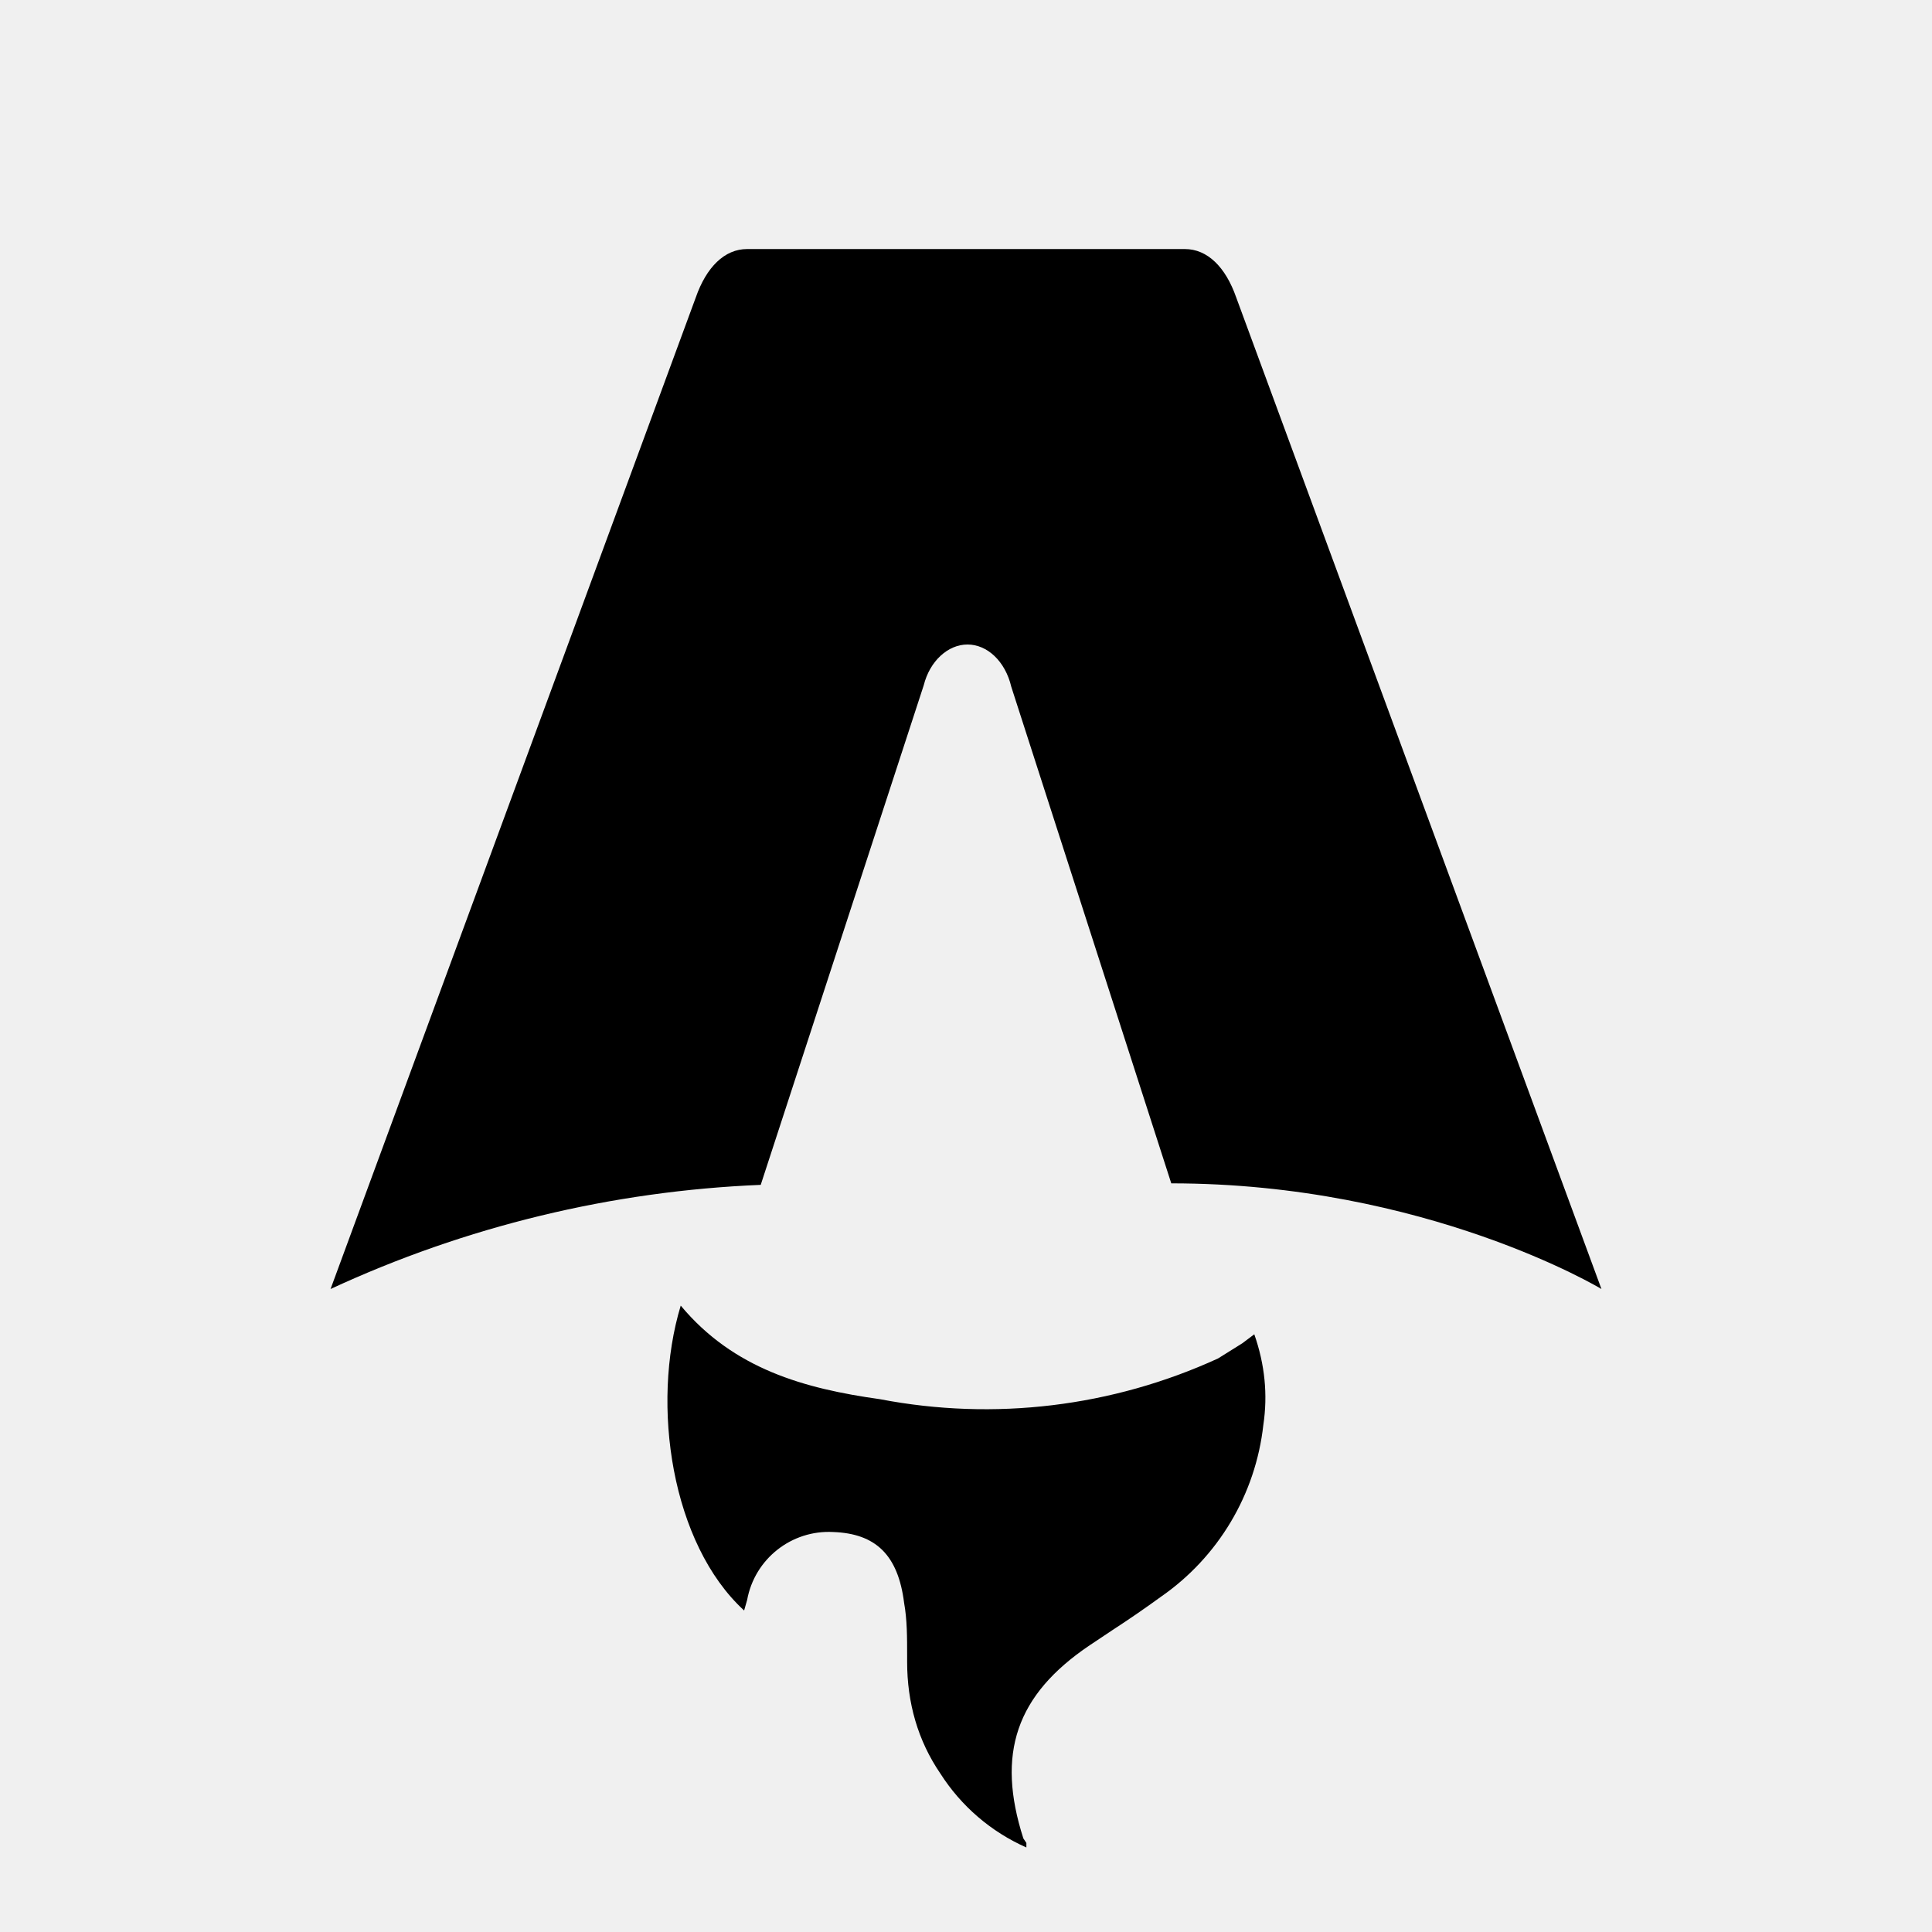
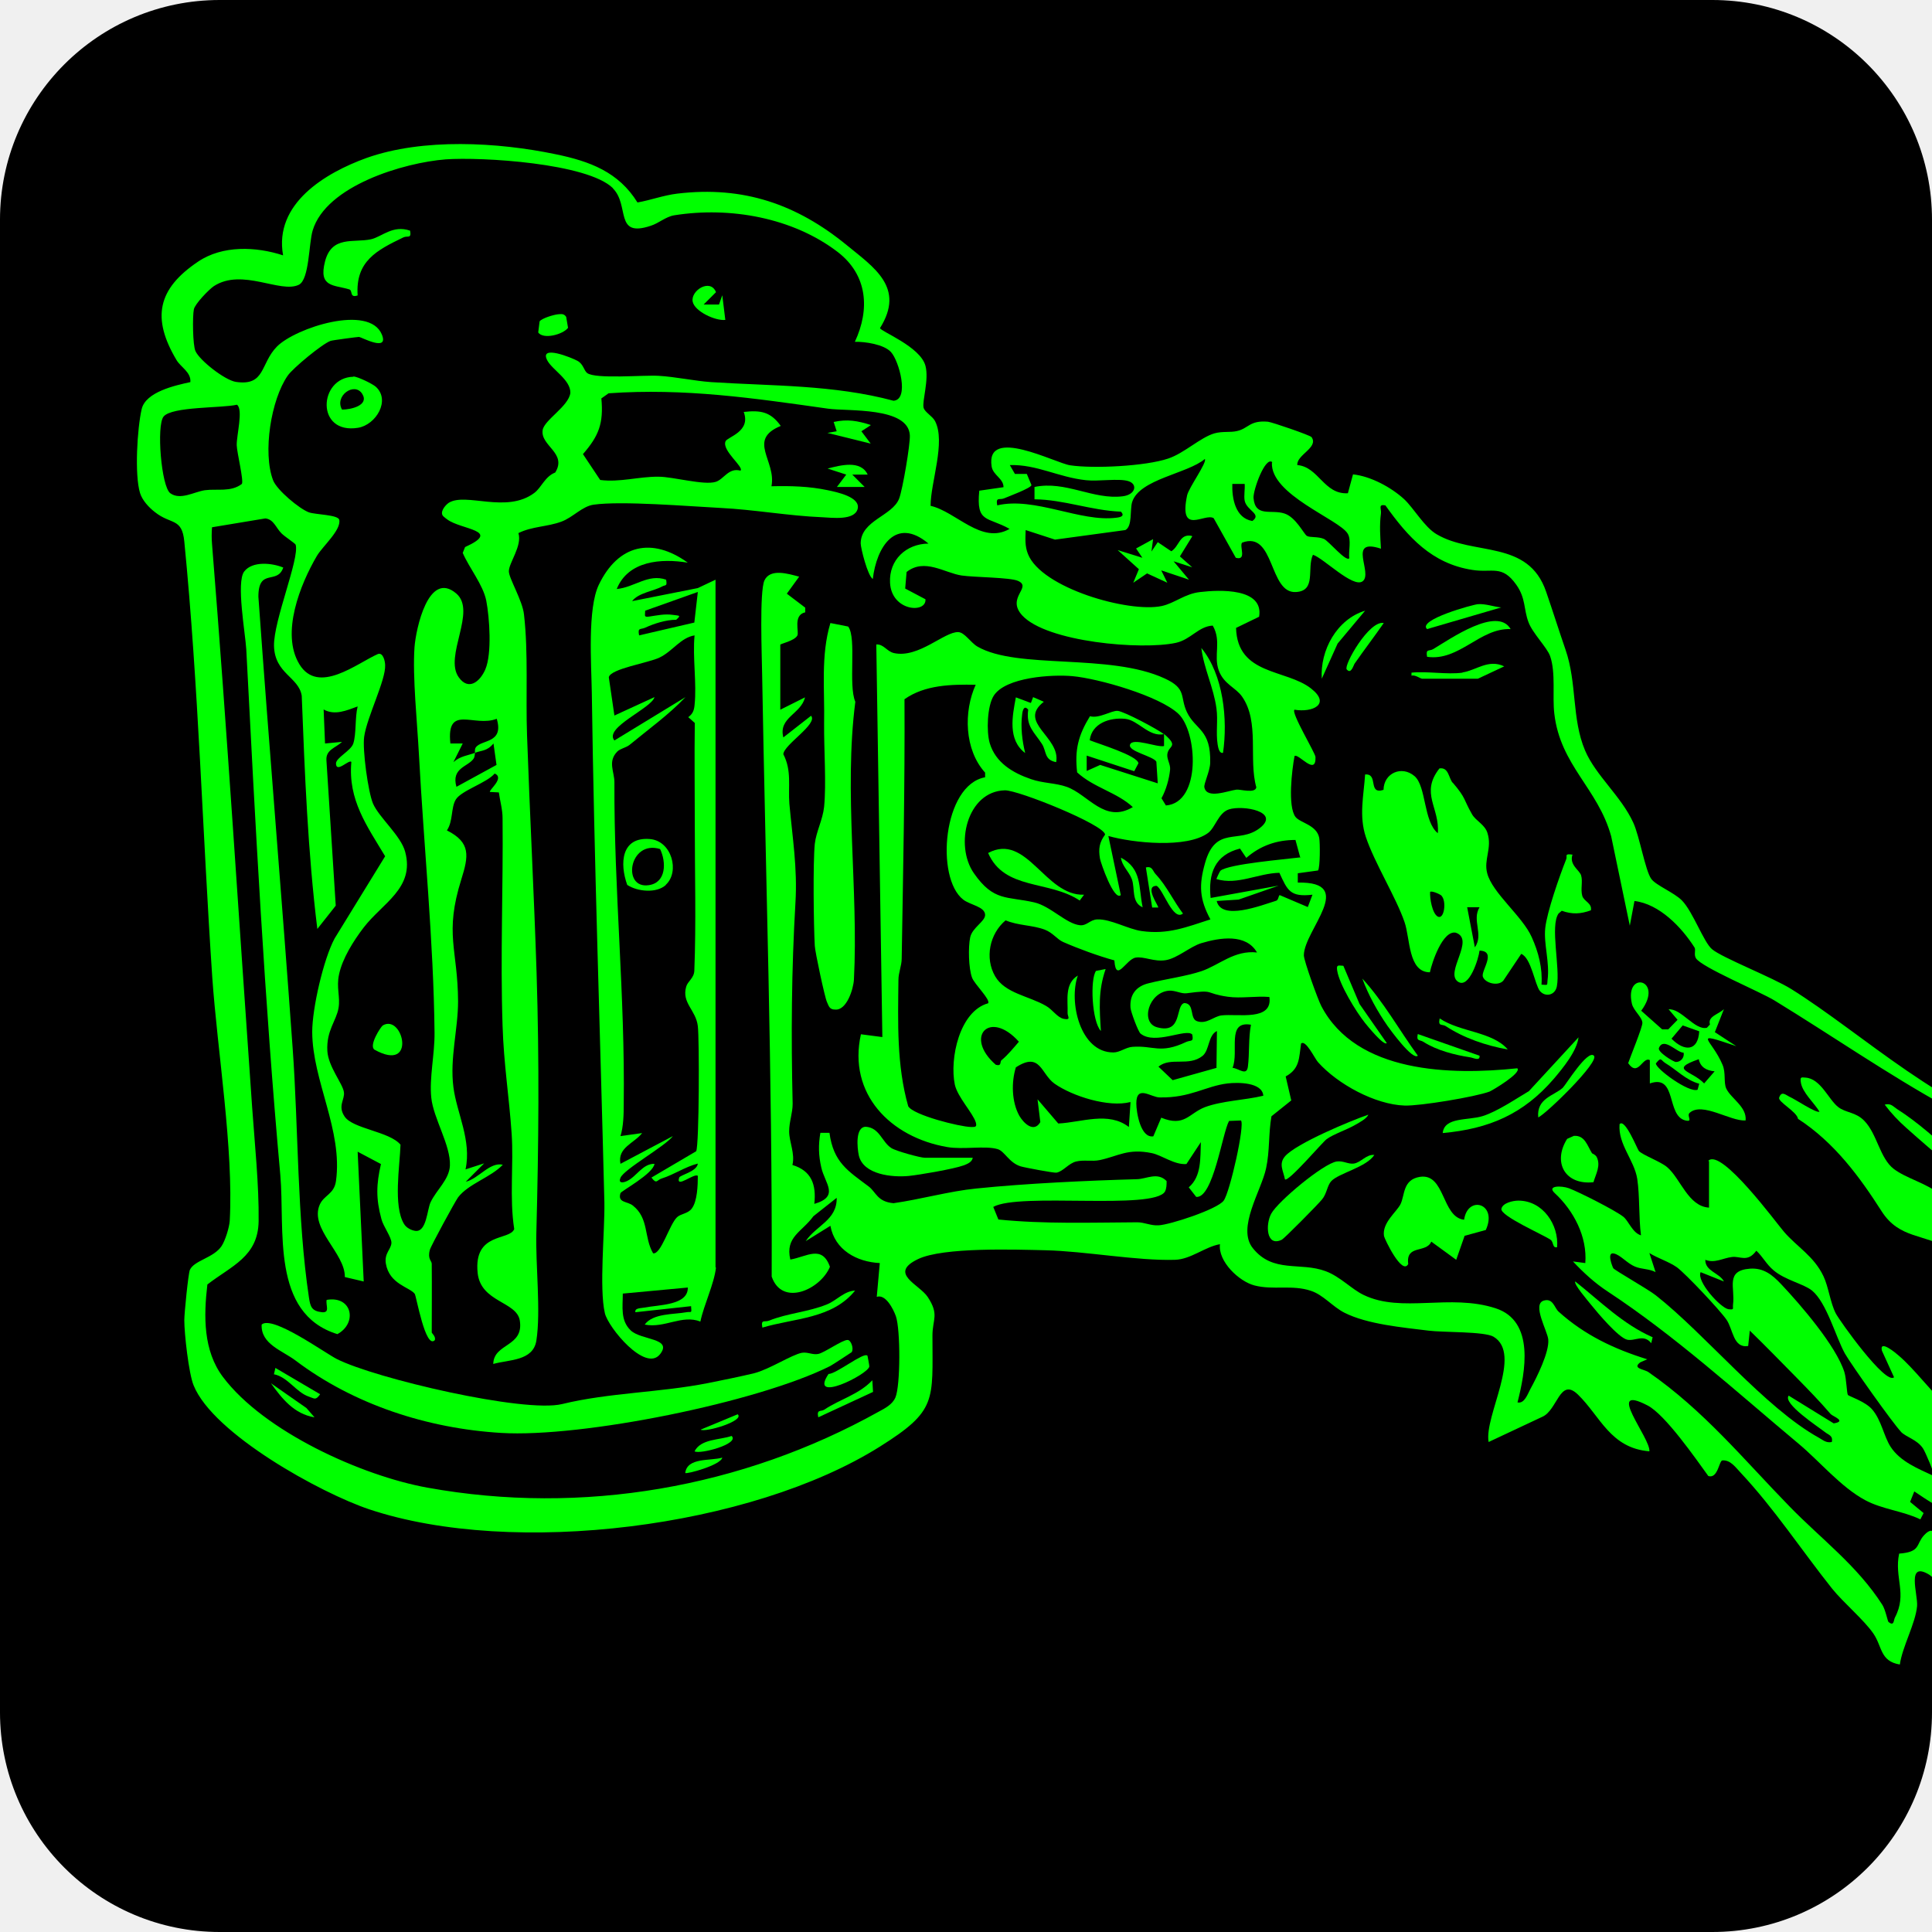
- <svg xmlns="http://www.w3.org/2000/svg" fill="none" viewBox="0 0 128 128">
-   <path d="M50.4 78.5a75.1 75.1 0 0 0-28.5 6.9l24.2-65.7c.7-2 1.9-3.2 3.4-3.2h29c1.5 0 2.7 1.2 3.4 3.2l24.2 65.7s-11.6-7-28.5-7L67 45.5c-.4-1.7-1.6-2.8-2.9-2.8-1.3 0-2.5 1.1-2.9 2.7L50.4 78.5Zm-1.1 28.2Zm-4.2-20.2c-2 6.6-.6 15.8 4.2 20.2a17.5 17.5 0 0 1 .2-.7 5.5 5.5 0 0 1 5.7-4.5c2.8.1 4.3 1.5 4.7 4.7.2 1.1.2 2.3.2 3.5v.4c0 2.7.7 5.2 2.2 7.4a13 13 0 0 0 5.7 4.9v-.3l-.2-.3c-1.8-5.6-.5-9.5 4.4-12.8l1.5-1a73 73 0 0 0 3.2-2.2 16 16 0 0 0 6.8-11.4c.3-2 .1-4-.6-6l-.8.6-1.6 1a37 37 0 0 1-22.4 2.7c-5-.7-9.7-2-13.2-6.2Z" />
-   <style>
-         path { fill: #000; }
-         @media (prefers-color-scheme: dark) {
-             path { fill: #FFF; }
-         }
+ <svg xmlns="http://www.w3.org/2000/svg" id="Layer_1" version="1.1" viewBox="0 0 82.92 82.92">
+   <defs>
+     <style>
+       .st0 {
+         fill: lime;
+       }
    </style>
+   </defs>
+   <rect width="82.92" height="82.92" rx="9.43" ry="9.43" />
+   <g>
+     <path class="st0" d="M92.03,71.31l.07.8c-.62-.5-1.36-1.05-2.19-1.06-.11.11.09,1.47.08,1.77,0,.14-.02.73-.28.62-.42-.35-.77-.87-1.22-1.17-.63-.43-1.71-.62-2.24-1.08s-1.13-1.41-1.72-2c-.26-.26-1.52-1.47-1.72-1.6-1.01-.62-.49.83-.53,1.34-.07.76-.63,1.73-.74,2.51-.85-.14-.75-.76-1.13-1.32-.41-.6-1.29-1.33-1.78-1.94-1.32-1.66-2.47-3.42-3.92-4.97-.22-.23-.44-.56-.79-.53-.14.02-.19.8-.6.67-.53-.73-1.85-2.64-2.61-3.03-1.87-.97.15,1.42.08,1.97-1.68-.14-2.1-1.5-3.07-2.44-.78-.75-.87.68-1.53.96l-2.3,1.08c-.2-1.12,1.47-3.77.21-4.52-.39-.23-2.18-.18-2.79-.26-1.12-.14-2.62-.27-3.61-.77-.51-.26-.91-.77-1.44-.94-.8-.27-1.62-.02-2.42-.23-.66-.17-1.57-1.03-1.48-1.77-.64.11-1.25.65-1.93.67-1.63.05-3.84-.37-5.56-.41-1.29-.03-4.39-.14-5.47.38-1.29.62.06,1.08.42,1.63.5.76.2.95.2,1.65,0,2.81.21,3.22-2.26,4.77-5.54,3.48-15.73,4.75-21.91,2.69-2.09-.7-6.7-3.24-7.54-5.32-.21-.51-.4-2.22-.4-2.8,0-.29.17-2,.24-2.16.19-.41,1.02-.51,1.36-1.02.16-.24.33-.8.35-1.08.17-3.08-.53-7.29-.75-10.46-.42-6.21-.59-12.52-1.2-18.7-.1-1.03-.57-.71-1.26-1.26-.26-.2-.54-.5-.64-.82-.24-.79-.12-2.77.07-3.6.17-.74,1.44-1.02,2.09-1.16.04-.42-.41-.64-.59-.94-1.08-1.81-.82-3.06.92-4.23,1.05-.71,2.49-.65,3.65-.27-.4-2.22,1.81-3.54,3.58-4.18,2.42-.86,5.63-.68,8.12-.16,1.46.3,2.7.76,3.51,2.07.57-.1,1.12-.31,1.71-.38,2.84-.34,5.13.46,7.27,2.21,1.17.96,2.52,1.82,1.43,3.56.01.14,1.73.79,1.95,1.62.16.61-.15,1.51-.08,1.8.05.19.38.36.49.57.47.9-.19,2.63-.19,3.64,1.1.25,2.19,1.68,3.39.99-.95-.54-1.44-.23-1.3-1.64l1.04-.15c0-.38-.45-.51-.51-.89-.27-1.75,2.74-.14,3.37-.05,1,.15,3.24.04,4.21-.29.69-.23,1.37-.9,1.98-1.08.36-.1.68-.03.97-.1.5-.11.54-.47,1.33-.4.18.02,1.81.58,1.87.66.32.45-.65.76-.61,1.2.92.08,1.14,1.27,2.17,1.21l.22-.81c.76.08,1.63.55,2.19,1.06.42.39.87,1.2,1.4,1.51,1.59.94,3.93.21,4.7,2.47.29.84.54,1.64.83,2.48.5,1.44.26,2.96.84,4.33.46,1.08,1.55,1.96,2.07,3.1.27.59.51,2.04.77,2.41.2.28.99.59,1.32.93.47.48.93,1.79,1.29,2.09.44.37,2.6,1.21,3.4,1.71,3.02,1.88,6.8,5.46,10.35,6.1.67.12,2.18-.16,2.37.69.24,1.07-1.03,1.04-1.17,2.08,1.05.95,2.18.62,3.39.74.97.1,1.95.3,2.92.4,1.07.1,2.19-.1,3.24.28.13.47-.22.7-.52.98l1.04.8c-.19.19-.31.51-.51.68-.27.23-.63.07-.54.45.27.09.54.22.79.34.1.05.38.02.27.25-.17.36-1.39.42-1.79.4-.11,0-1.35-.45-1.13,0,.29.19.77.54,1.07.66.83.33,1.95.84,2.74,1.11.57.2,2.06.26,2.3.65.61,1.01-.99,1.1-1.07,1.44l.53.72-1.72,1c.41.91,2.82,1.16,3.12,1.65.46.77-2.05.75-1.23,1.7.18.21,2.67.85,3.09.84,1.1-.05,1.51-.82,2.44-1.01.82-.17,1.57-.09,2.25.41.43.31,1.23,1.27,1.18,1.82s-1.19,2.47-1.61,2.84c-.44.39-1.61.5-1.75.71-.03.04-.32.93-.32.99,0,.27.25.65.26,1.06.02.66-.26,1.86-.68,2.39-1.14,1.44-2.62,1.33-4.16.58-2.2-1.07-1.71-2.85-1.96-4.94-.05-.15-1.39-1.05-1.57-1.09-.15-.04-.78,0-.67.27l1.19,1.86c-1.29,1.41-2.4.13-3.67-.45-.24-.11-1.28-.55-1.44-.55h-1.92ZM26.31,8.08c-1.09-1.08-5.65-1.35-7.18-1.24-1.8.14-5.13,1.13-5.71,3.05-.17.56-.14,2.1-.59,2.33-.79.39-2.43-.73-3.65.06-.21.14-.82.77-.86,1-.06.29-.05,1.54.07,1.79.18.4,1.25,1.24,1.73,1.32,1.28.19,1.04-.78,1.77-1.52.8-.8,3.96-1.83,4.5-.51.31.76-.88.11-.98.1-.07,0-1.13.14-1.22.17-.35.12-1.62,1.17-1.84,1.49-.72,1.03-1.08,3.31-.63,4.49.16.42,1.13,1.23,1.54,1.38.29.1,1.25.1,1.3.32.09.44-.71,1.13-.96,1.55-.71,1.21-1.56,3.32-.75,4.65s2.48-.05,3.37-.44c.23-.08.31.33.31.48.03.64-.78,2.22-.9,3.07-.08.55.17,2.38.38,2.87.26.6,1.2,1.38,1.38,2.07.42,1.56-.98,2.2-1.79,3.26-.42.55-.91,1.32-1.05,2.01-.12.55.06.96-.02,1.43-.09.55-.53.97-.48,1.85.04.67.66,1.4.71,1.76.05.32-.28.59.03,1.05.35.53,1.93.64,2.4,1.21-.03.91-.32,2.62.15,3.4.1.17.32.28.5.3.47.04.49-.91.64-1.23.25-.53.8-.97.83-1.57.04-.87-.71-2.03-.8-2.92-.09-.84.15-1.87.14-2.79-.04-3.92-.46-8.01-.67-11.94-.07-1.34-.28-3.34-.19-4.6.06-.79.6-3.32,1.79-2.31.9.76-.54,2.7.11,3.6.42.59.91.19,1.14-.34.29-.68.18-2.22.04-2.95-.14-.69-.73-1.4-1.01-2.05l.1-.25c1.61-.73-.18-.74-.77-1.19-.05-.04-.11-.08-.15-.12-.2-.17.07-.49.22-.59.74-.46,2.48.48,3.68-.43.3-.23.45-.7.89-.87.52-.84-.64-1.14-.54-1.82.07-.44,1.12-1.02,1.19-1.6.01-.56-.78-.99-.99-1.39-.37-.7,1.07-.11,1.3.02.25.14.27.41.41.52.36.27,2.43.08,3.07.12.71.04,1.54.22,2.25.27,2.63.17,5.26.11,7.83.8.69-.05.24-1.71-.11-2.09-.3-.33-1.11-.45-1.55-.44.65-1.39.55-2.86-.73-3.85-1.93-1.48-4.63-1.96-7.02-1.58-.37.06-.66.34-1.01.45-1.58.53-.89-.88-1.63-1.61ZM18.53,54.27c.01.97,0,1.95,0,2.92,0,.03.19.18.13.33-.4.4-.79-1.89-.86-1.99-.22-.29-1.09-.41-1.24-1.3-.07-.45.23-.61.24-.89,0-.25-.35-.7-.43-1.02-.24-.88-.22-1.49-.02-2.36l-1-.53.26,5.57-.81-.19c.02-1.02-1.52-2.07-1.08-3.1.18-.42.62-.45.7-1.02.3-2.18-1.01-4.29-1.02-6.4,0-1.01.48-3.11.96-4.01l2.17-3.53c-.78-1.3-1.6-2.42-1.45-4.05-.1-.12-.65.5-.66.07,0-.25.63-.54.74-.85.14-.42.07-1.13.19-1.6-.47.17-.98.4-1.46.13l.06,1.46.73-.07c-.27.26-.7.33-.67.79l.4,6.24-.79,1c-.41-3.31-.54-6.67-.67-10.01-.13-.81-1.16-.94-1.19-2.14-.02-1.09,1.1-3.74.93-4.34-.02-.06-.46-.34-.61-.49-.24-.24-.33-.6-.69-.64l-2.29.38c-.02.24-.02.48,0,.72.65,8.04,1.15,16.1,1.72,24.15.11,1.55.3,3.38.28,4.91s-1.17,1.92-2.2,2.72c-.16,1.36-.18,2.84.67,3.97,1.76,2.34,5.95,4.24,8.78,4.75,6.64,1.2,13.51,0,19.36-3.26.28-.15.59-.31.72-.61.22-.51.22-2.92.02-3.49-.11-.31-.44-.96-.82-.83l.13-1.45c-.99-.05-1.93-.56-2.12-1.6l-1.06.66c.44-.67,1.35-.9,1.33-1.86l-1,.79c-.49.68-1.22.88-.99,1.86.7-.12,1.36-.65,1.7.31-.4.97-2.05,1.73-2.5.42.03-8.63-.26-17.25-.41-25.86-.01-.75-.12-3.55.1-4.02.25-.53,1.03-.28,1.49-.16l-.53.73.79.6v.2c-.54.12-.25.85-.34,1-.13.23-.73.35-.73.39v2.79l1.06-.53c-.17.72-1.15.86-.93,1.72l1.19-.93c.31.35-1.17,1.24-1.19,1.65.37.71.2,1.39.26,2.13.13,1.45.35,2.75.26,4.24-.17,2.88-.19,5.72-.12,8.63,0,.41-.15.77-.15,1.19,0,.45.26.95.14,1.44.82.25,1.03.84.94,1.67,1.1-.32.45-.88.3-1.56-.12-.52-.13-.97-.04-1.49h.39c.17,1.27.79,1.63,1.68,2.3.32.24.37.66,1.07.72,1.14-.16,2.42-.52,3.55-.63,2.14-.22,4.78-.34,6.9-.4.41-.01.88-.32,1.27.08,0,.16,0,.31-.07.45-.48.81-6.26.03-7.37.66l.22.54c1.97.2,3.97.13,5.96.12.31,0,.58.15.91.13.49-.02,2.53-.69,2.8-1.06s.92-3.27.74-3.44l-.51.02c-.29.52-.68,3.33-1.41,3.26l-.32-.41c.56-.48.49-1.27.52-1.94l-.62.94c-.52.04-1.05-.38-1.49-.47-1.03-.21-1.43.13-2.23.3-.33.07-.68-.02-1.01.06s-.56.43-.85.48c-.09.02-1.37-.22-1.53-.27-.5-.15-.69-.65-.99-.74-.53-.16-1.49.03-2.17-.09-2.43-.42-4.27-2.28-3.7-4.84l.92.12-.26-16.85c.32-.02.45.3.76.37,1.06.23,2.17-.93,2.76-.9.27.01.53.45.82.62,1.73,1,5.66.27,8.04,1.37.96.44.64.78.95,1.44.37.78,1.04.73,1,2.19-.01.35-.28.89-.25,1.04.1.52,1,.15,1.38.1.15-.02.81.18.85-.1-.34-1.2.15-2.8-.61-3.89-.27-.39-.78-.53-1-1.12-.24-.66.13-1.25-.26-1.93-.61.03-.94.6-1.58.74-1.47.32-5.55-.03-6.6-1.18-.7-.77.45-1.2-.18-1.48-.34-.15-1.87-.15-2.42-.23-.73-.11-1.59-.76-2.36-.15l-.06.71.87.46c.05.62-1.46.52-1.52-.71-.05-.98.69-1.67,1.65-1.68-1.41-1.18-2.23.15-2.39,1.52-.22-.13-.52-1.33-.52-1.53.01-.99,1.36-1.17,1.65-1.92.15-.39.48-2.33.46-2.72-.07-1.23-2.67-1.02-3.51-1.14-3.18-.45-6.16-.89-9.42-.66l-.31.22c.1,1.07-.11,1.61-.79,2.39l.74,1.11c.84.11,1.67-.15,2.5-.14.64,0,1.95.38,2.46.22.35-.11.55-.62,1.06-.48.17-.15-.81-.86-.64-1.26.08-.19,1.1-.41.78-1.26.73-.08,1.15-.01,1.59.6-1.46.6-.18,1.5-.4,2.59.81-.02,1.62,0,2.42.17.38.08,1.41.29,1.28.8s-1.1.38-1.52.36c-1.45-.06-2.93-.33-4.37-.4-1.36-.07-4.24-.31-5.44-.14-.5.07-.89.55-1.39.73-.59.22-1.26.2-1.84.49.17.55-.41,1.27-.41,1.64,0,.3.59,1.26.65,1.86.19,1.64.07,3.52.13,5.18.12,3.42.3,6.79.41,10.2.12,3.84.09,7.32-.01,11.14-.04,1.38.2,3.37,0,4.64-.14.88-1.18.81-1.85,1,.02-.9,1.32-.72,1.14-1.86-.13-.83-1.68-.78-1.81-2.05-.18-1.76,1.38-1.37,1.57-1.88-.21-1.34-.02-2.77-.11-4.09-.11-1.6-.34-3-.39-4.64-.1-2.97.03-5.95,0-8.9,0-.38-.11-.74-.16-1.11l-.38-.02c-.08-.06.65-.6.2-.79-.33.4-1.44.73-1.67,1.12-.21.35-.11.93-.38,1.32,1.04.52.93,1.11.62,2.1-.74,2.36-.15,2.99-.14,5.24,0,1.19-.36,2.44-.2,3.68.14,1.11.79,2.28.52,3.53l.8-.26-.79.79c.55-.13,1.03-.86,1.59-.73-.51.54-1.48.82-1.92,1.4-.13.18-1.17,2.09-1.21,2.25-.11.4.08.47.08.6ZM7.02,17.88c-.31.38-.1,3.01.29,3.29.43.31,1.02-.06,1.48-.13.53-.07,1.12.09,1.59-.27.09-.13-.21-1.34-.22-1.66-.01-.43.29-1.54.01-1.74-.62.15-2.8.07-3.15.51ZM90.7,68.33c.08-.64-.06-1.4,0-2.06l1.16.77c.34.1.67.26,1.03.3.2.02.39.08.33-.2-.85-.79-1.61-1.66-2.53-2.38-.34-.27-1.64-1.24-1.94-1.39-.27-.13-.39.03-.71-.2-.79-.57-.84-1.34-1.25-2.08-.51-.92-1.59-1.56-2.26-2.38.21-.67,1.43.01,1.78.34.44.42.55,1.12.88,1.5.19.22,3,1.47,3.51,1.66.7.27,1.63.35,2.25.67.67.34.82.85,1.86.6.39-.39-.96-2.36-1.03-2.88-.03-.26-.08-.39.17-.56.62.61,1.33,1.25,2.16,1.55.14.05.33-.07.52,0,1.58.61,2.91,2.56,4.5,2.68.24.02.43.02.58-.2-1.22-.4-2.48-1-3.49-1.81-.51-.41-.88-.93-1.42-1.36-.39-.31-.93-.34-1.18-.94l1.59.67c.68.1,2.1.61,2.26-.33l-1.06.13c.35-.6-.31-.44-.53-.79.98.04,1.77.07,2.65-.4-.31-.46-1.03-.2-1.6-.33-.38-.09-1.04-.8-1.63-1.02-.84-.32-1.59-.25-2.35-.83-.67-.51-1.16-1.19-.87-2.07l1-.13c-.34-.37-.7-.5-.8-1.06.73-.05,1.46-.26,2.18-.02l.48-.64c-.84-.38-1.79.04-2.58,0-.67-.03-1.57-.45-2.28-.49-1.13-.06-1.86.24-3.06-.28-.33-.14-2.37-1.4-2.59-1.62-.72-.72.5-.57.77-.6s.47-.29.85-.07l.27-.8c-1.89.26-3.25-.93-4.78-1.78-2.55-1.41-4.88-3.03-7.38-4.56-.62-.38-3.12-1.42-3.37-1.81-.1-.16,0-.35-.06-.46-.56-.88-1.51-1.87-2.58-2l-.2,1.06-.8-3.84c-.57-2.06-2.18-3.03-2.44-5.26-.09-.75.07-1.75-.18-2.47-.13-.37-.76-.99-.93-1.46-.21-.56-.11-1.02-.52-1.6-.62-.88-1.03-.5-1.89-.64-1.74-.27-2.76-1.41-3.73-2.77-.32-.06-.17.14-.19.34-.07.53-.03,1,0,1.52-1.48-.49-.32,1.06-.79,1.4-.41.3-1.68-1-2.13-1.14-.27.59.16,1.55-.73,1.6-1.17.07-.9-2.65-2.31-2.12-.13.15.22.78-.27.65l-.95-1.7c-.38-.24-1.51.78-1.14-.98.07-.33.87-1.42.76-1.56-.74.63-2.81.86-3.12,1.85-.1.32.02,1.04-.29,1.2l-3.02.41-1.26-.41c-.01.36-.04.68.1,1.03.58,1.46,4.32,2.53,5.74,2.23.56-.12.99-.53,1.65-.6.83-.1,2.74-.18,2.53,1.06l-.99.48c.06,2.04,2.15,1.76,3.22,2.6.87.68.05,1.04-.71.91-.17.11.89,1.85.9,2.03.03.85-.74-.18-.9-.04-.11.59-.3,2.15.04,2.61.2.26.91.34,1.02.9.04.22.04,1.26-.05,1.4l-.87.12v.4c2.56-.05.27,2.03.26,3.12,0,.23.61,1.92.75,2.18,1.51,2.89,5.58,2.97,8.41,2.67.21.19-1.05.94-1.19,1-.62.23-2.98.62-3.64.6-1.27-.04-2.88-.92-3.72-1.86-.14-.15-.53-.99-.73-.8-.09.62-.05,1.08-.66,1.41l.24,1.03-.85.68c-.13.73-.07,1.5-.23,2.23-.2.96-1.27,2.56-.57,3.43.87,1.09,2.04.58,3.13.99.62.23,1.12.78,1.63,1.02,1.64.79,3.69-.07,5.66.57,1.7.55,1.27,2.75.94,4.04.3.07.44-.37.55-.57.28-.51.82-1.59.77-2.13-.03-.36-.71-1.52-.19-1.67.4-.12.46.33.64.48,1.11,1,2.38,1.6,3.8,2.04l-.3.13c-.36.27.16.29.35.42,2.38,1.65,4.08,3.74,6.05,5.76,1.37,1.41,2.9,2.53,3.99,4.23.13.2.23.71.26.73.25.21.22-.08.28-.19.54-1.02-.04-1.71.18-2.74.94-.07.71-.4,1.07-.79.51-.55.51.25.61.44.58,1.02,2.21,2.08,3.11,3.01.27.28.62.93.98,1.27.46.44,1.13.8,1.6,1.25-.5-1.82-1.56-3.31-2.65-4.81-.09-.13-.66-.19.05-.48l1.35,1.02.67-.77c.09-.2-.62-.66-.67-.66-.18.01-.12.63-.4.26l.08-.58-.41-.48,1.72,1.06.13-.53c-.31.11-1.78-1.13-1.59-1.33l1.54,1.18.71-.52c-.03.47-.42.66,0,1.06l-.39.07-.12.37.45.36.46-.27-.21.53.87.79-.98-.52-.33.57,1.11,1.01c.22.09.45-.74.46-.86ZM54.61,19.84c-.3-.28-.83,1.19-.81,1.53.07.85.76.48,1.33.67.49.16.83.88.96.96s.48.02.73.13c.21.09.95,1,1.09.83-.04-.31.1-.79-.07-1.06-.37-.61-3.33-1.67-3.25-3.05ZM44.4,20.9c1.34-.28,2.51.56,3.79.4.55-.07.65-.52.24-.65s-1.29.02-1.82-.04c-1.2-.13-2.1-.68-3.27-.65l.22.38h.51s.2.48.2.48c-.02.13-.99.49-1.18.57s-.36-.08-.29.3c1.61-.38,3.57.73,5.11.53.18-.02.38-.07.2-.26-1.28-.05-2.46-.52-3.71-.53v-.53ZM53.42,20.77h-.53c-.02.62.13,1.47.86,1.59.42-.3-.24-.44-.33-.87-.04-.23.02-.49,0-.73ZM49.97,31.51c.65.56.17.47.13.87-.02.22.14.42.12.65-.04.4-.17.87-.37,1.23l.19.31c1.53-.12,1.35-3.16.54-3.93s-3.44-1.52-4.55-1.62c-.87-.08-2.87.04-3.38.84-.28.44-.32,1.54-.17,2.04.25.83.98,1.27,1.77,1.54.51.18,1.05.16,1.53.33.93.33,1.63,1.59,2.84.87-.69-.64-1.67-.83-2.39-1.49-.11-.98.05-1.59.55-2.41.4.11.92-.25,1.19-.23s1.74.8,1.98,1c-.65.13-1.1-.61-1.67-.66-.65-.06-1.42.19-1.51.92.36.15,2.06.66,2.09.99l-.18.34-2.04-.67v.66s.58-.26.58-.26l2.47.79-.06-.93c-.14-.24-1.23-.44-1.13-.73.11-.32,1.16.13,1.46.06v-.53ZM41.88,29.39c-1.05-.02-2.18,0-3.06.62.02,3.72-.06,7.41-.12,11.13,0,.31-.14.6-.14.92-.02,1.82-.08,3.66.42,5.42.22.38,2.2.88,2.7.89.17,0,.26.01.2-.2-.13-.41-.78-1.08-.9-1.62-.23-1.11.2-3.15,1.43-3.49.11-.16-.59-.82-.69-1.1-.15-.4-.17-1.31-.08-1.73s.64-.68.64-.96c0-.36-.65-.43-.94-.66-1.2-.93-.87-4.92.94-5.25v-.2c-.89-.98-.93-2.62-.4-3.78ZM20.39,32.31s-.03-.15.03-.23c.24-.35,1.22-.16.9-1.23-.97.38-2.17-.65-1.99,1.06h.53s-.4.8-.4.8c.29-.26.64-.29.93-.4-.02.04,0,.16-.07.26-.24.34-.96.39-.73,1.2l1.72-.94-.13-.92c-.28.34-.52.29-.79.4ZM48.11,38.41c-.29.3-.87-1.38-.9-1.56-.07-.42-.03-.69.22-1.03-.03-.42-3.72-1.91-4.3-1.9-1.63.04-2.17,2.36-1.33,3.56.85,1.22,1.41.98,2.59,1.25.7.16,1.37.92,1.96.98.3.03.43-.24.75-.25.57-.02,1.32.42,1.9.5,1.13.16,1.92-.17,2.95-.5-.47-.87-.5-1.47-.23-2.42.46-1.63,1.45-.8,2.35-1.5s-.72-1-1.33-.8c-.45.15-.58.78-.89,1.01-.91.67-3.22.43-4.28.13l.53,2.52ZM55.81,36.82l-.21-.77c-.8,0-1.5.24-2.11.77l-.27-.4c-1.08.27-1.37,1.07-1.26,2.12l2.92-.53-1.72.6-.94.06c.2.86,1.9.19,2.55-.01.11-.03.1-.25.16-.24l1.2.51.2-.53c-.96.11-1.07-.18-1.42-.94-.92.02-1.79.54-2.7.27-.01-.01.14-.33.17-.36.36-.29,2.79-.49,3.41-.57ZM47.83,41.22c-.69-.19-1.54-.5-2.2-.79-.27-.12-.43-.39-.79-.53-.53-.2-1.14-.17-1.68-.4-.69.58-.9,1.62-.45,2.4.43.74,1.44.84,2.18,1.27.29.16.48.5.77.56.33.06.15-.11.16-.26.02-.53-.14-1.25.44-1.6-.4,1.11.09,3.31,1.53,3.3.27,0,.53-.22.81-.24.91-.07,1.19.32,2.31-.21.2-.09.33.02.26-.32-.26-.28-1.6.47-2.22-.04-.1-.08-.42-.94-.43-1.11-.04-.56.24-.92.78-1.05.67-.17,1.62-.3,2.27-.52.76-.26,1.41-.91,2.38-.8-.47-.82-1.59-.64-2.39-.4-.47.14-1.03.65-1.53.73s-.93-.17-1.29-.11c-.41.07-.84,1.1-.91.14ZM54.48,42.79c-.57-.05-1.22.07-1.78-.01-1.05-.15-.51-.32-1.77-.15-.24.03-.48-.13-.76-.11-.87.07-1.24,1.37-.51,1.57,1.11.31.77-.94,1.17-1.04.46.02.21.67.55.78.41.14.71-.21,1.05-.25.7-.08,2.21.26,2.05-.8ZM42.99,45.5c.29-.25.49-.5.74-.79-1.25-1.4-2.37-.21-.99.99.27.07.16-.13.25-.21ZM53.69,43.98c-1.07-.18-.5,1.15-.79,1.85.28.03.61.37.66-.06.07-.55.02-1.22.13-1.79ZM52.21,45.82l.02-1.57c-.39.19-.31.82-.62,1.07-.59.47-1.37.03-1.89.46l.61.58,1.89-.53ZM48.51,47.3c-.93.24-2.48-.25-3.25-.79-.59-.42-.6-1.39-1.66-.7-.2.64-.18,1.49.15,2.08.18.31.62.75.9.27l-.12-.98.89,1.04c1.01-.05,2.15-.53,3.03.15l.07-1.06ZM54.22,47.03c-.04-.59-1.11-.58-1.53-.53-.94.11-1.61.63-2.92.6-.37,0-1-.56-1,.26,0,.37.18,1.5.73,1.41l.34-.8c1,.41,1.18-.18,1.87-.45.75-.28,1.72-.3,2.5-.49ZM106.98,66.62c-.97.58-2.82,1.12-3.94.91s-4.57-2.24-5.48-3.01c-.35-.3-.85-1.26-1.21-1.31-.31-.05-.42,1.04-.88,1.12l-1.05.21,6.77,4.98c-1.54.35-3.1-1.74-4.47-1.9-.2-.02-.35-.13-.3.17,1.08.96,3.43,1.97,4.32,2.98.56.64.53,2.17.85,3,.7,1.81,3.23,2.97,4.06.59.44-1.28-.48-2-.47-2.99,0-.73.84-1.45,1.47-1.72.46-.2.91-.2,1.37-.49.81-.5,1.38-1.18.98-2.13-.03-.08-.47-.85-.52-.88-.14-.09-.85-.03-1.05.04-.3.1-.33.37-.43.43ZM89.22,67.22l-.52-.23c-.7.24-.34.82.2,1l.32-.77ZM95.37,70.62c.07.12,1.97,1.54,2.16,1.63.15.08.29.17.33-.07.03-.18-2.07-1.94-2.32-2.05-.28-.12-.24.37-.17.5Z" />
+     <path class="st0" d="M30.73,54.4c-.08.71-.52,1.6-.67,2.32-.8-.31-1.53.3-2.39.13.36-.49,1.24-.43,1.79-.53.22-.04.23.08.2-.26l-2.39.26c-.04-.19.25-.17.39-.2.6-.12,1.88-.09,1.86-.86l-2.79.26c0,.57-.11,1.15.34,1.58s1.81.32,1.26,1.02c-.63.8-2.23-1.15-2.37-1.76-.25-1.08,0-3.49-.02-4.75-.18-7.28-.44-14.64-.54-21.88-.02-1.23-.19-3.61.3-4.63.83-1.73,2.28-2.06,3.82-.95-1.13-.19-2.56-.09-3.05,1.13.76-.07,1.35-.67,2.12-.4.05.3-.02.21-.17.29-.36.2-1.02.27-1.29.63l2.82-.56.76-.36v29.52ZM29.94,25.41l-2.25.8c0,.22-.07.29.19.25.34-.05.65-.12,1-.07.24.04.39,0,.14.21-.43,0-.94.16-1.33.34-.2.09-.33-.02-.26.33l2.37-.55.15-1.31ZM29.81,27.27c-.6.1-.94.68-1.5.95-.46.23-2.12.48-2.18.85l.24,1.64,1.72-.79c-.12.48-2.19,1.31-1.72,1.86l3.05-1.86c-.72.76-1.59,1.38-2.4,2.05-.15.12-.4.16-.52.28-.43.43-.13.87-.13,1.32-.02,4.65.46,9.14.4,13.81,0,.44-.01.97-.14,1.38l.93-.13c-.34.44-1.07.62-.93,1.32l2.25-1.19c-.33.44-2.1,1.42-2.25,1.79-.1.23.09.23.28.14.41-.19.67-.75,1.18-.74-.05.43-1.44,1.17-1.46,1.26-.13.42.29.34.53.53.7.55.47,1.36.87,2.05.34.07.7-1.24,1.03-1.55.16-.15.47-.15.63-.37.24-.31.26-1.01.26-1.4-.14-.15-.96.57-.8.07.04-.11.77-.26.8-.6-.55.14-1.01.47-1.55.64-.21.06-.21.27-.44-.04l1.92-1.13c.13-.29.14-4.8.07-5.37-.08-.69-.7-.99-.5-1.69.06-.23.34-.37.35-.69.08-2.03.02-4.19.02-6.24,0-1.46-.02-2.93,0-4.39l-.28-.25c.19-.14.25-.29.27-.52.1-.93-.09-2.04,0-2.99Z" />
+     <path class="st0" d="M12.16,24.35c-.25.77-1.07,0-1.07,1.26.46,6.46,1.01,12.92,1.47,19.37.25,3.45.19,7.32.7,10.71.06.4.12.58.56.63.36.03.15-.3.2-.53,1.1-.19,1.33,1,.46,1.47-2.87-.89-2.24-4.48-2.45-6.84-.68-7.51-1.07-15.01-1.46-22.55-.04-.69-.44-2.88-.09-3.34s1.2-.37,1.68-.17Z" />
+     <path class="st0" d="M36.56,58.03s-.83.55-.93.6c-3.11,1.56-10.66,3.08-14.12,2.87-3.17-.19-6.33-1.22-8.83-3.11-.57-.43-1.49-.7-1.45-1.54.45-.42,2.73,1.23,3.23,1.48,1.64.83,8.04,2.33,9.67,1.93,2.01-.49,4.19-.49,6.26-.9.56-.11,1.43-.29,1.97-.42.67-.17,1.62-.8,2.06-.88.25-.04.46.1.7.05.26-.05,1.04-.61,1.26-.6.14,0,.27.36.18.51Z" />
+     <path class="st0" d="M36.41,26.9c.36.5-.01,2.51.3,3.22-.5,3.87.14,8.07-.06,11.92-.02.4-.31,1.34-.81,1.29-.24,0-.27-.15-.35-.33-.09-.19-.51-2.15-.52-2.41-.05-.87-.08-3.58,0-4.37.06-.53.34-1.03.4-1.59.1-1.02-.01-2.46,0-3.58.03-1.44-.15-2.91.27-4.31l.76.15Z" />
+     <path class="st0" d="M41.75,49.69c-.03.19-.24.27-.4.33-.41.15-1.86.4-2.34.45-.71.07-1.96-.05-2.15-.88-.07-.32-.16-1.23.3-1.23.59.04.69.65,1.09.91.19.13,1.25.42,1.44.42h2.06Z" />
+     <path class="st0" d="M52.49,32.31c-.17.04-.21-.25-.23-.36-.08-.52.02-1.03-.05-1.54-.12-.9-.54-1.71-.65-2.6.95,1.15,1.14,3.07.93,4.51Z" />
+     <path class="st0" d="M37.23,58.18s.09.45.08.47c-.05.34-2.62,1.62-1.75.32.33,0,1.5-.94,1.66-.79Z" />
+     <path class="st0" d="M37.37,18.25l-.4.26.4.53-1.86-.46.4-.07-.13-.4c.59-.13,1.03-.05,1.59.13Z" />
+     <path class="st0" d="M36.7,55.39c-.98,1.22-2.61,1.18-3.98,1.59-.07-.38.09-.22.29-.3.79-.32,1.69-.37,2.49-.7.4-.16.73-.57,1.2-.59Z" />
+     <path class="st0" d="M37.24,20.37h-.66s.53.53.53.53h-1.19s.4-.53.4-.53l-.8-.26c.55-.14,1.42-.38,1.72.26Z" />
+     <path class="st0" d="M37.47,59.74l-2.35,1.09c-.08-.36.11-.23.26-.33.69-.46,1.47-.64,2.06-1.26l.03.5Z" />
+     <path class="st0" d="M11.76,58.97l.06-.26,1.92,1.13c-.2.28-.24.18-.49.1-.55-.19-.89-.84-1.5-.96Z" />
+     <path class="st0" d="M13.49,60.83c-.87-.15-1.38-.79-1.86-1.46l1.52,1.06.34.39Z" />
+     <path class="st0" d="M31.4,61.63c.36.34-1.36.8-1.59.66.27-.54,1.07-.48,1.59-.66Z" />
+     <path class="st0" d="M31,62.56c-.06.32-1.53.72-1.59.66.08-.68,1.09-.51,1.59-.66Z" />
+     <path class="st0" d="M31.66,60.7c.32.28-1.39.79-1.59.66l1.59-.66Z" />
+     <path class="st0" d="M73.32,49.82c.55-.57,2.95,2.71,3.25,3.05.56.65,1.28,1.04,1.69,1.9.22.46.29,1.13.53,1.6.16.31,2.14,3.09,2.5,2.74l-.52-1.14c-.12-.5.61.11.72.21.66.56,1.39,1.54,2.07,2.18.18.17.78.49.85.61.18.32.01.98.08,1.38.05.31.27.64.36.97.05.19-.09.42-.03.57.09.25.98.96.99,1.25-1.42.34-2.56-.39-3.65-1.13l-.18.45.58.48-.14.27c-.75-.36-1.63-.43-2.36-.82-1.05-.56-1.97-1.68-2.87-2.43-2.69-2.25-5.29-4.62-8.19-6.53-.55-.36-1.04-.81-1.49-1.29l.53.07c.09-1.13-.5-2.25-1.31-3-.36-.33.28-.33.61-.21.45.17,1.97.94,2.33,1.22.23.18.39.69.76.8-.1-.76-.05-1.69-.16-2.42-.13-.82-.83-1.48-.76-2.35.23-.28.77,1.09.83,1.15.17.18.95.46,1.22.7.57.49.9,1.68,1.79,1.73v-1.99ZM81.59,61.45c-.32-.32-2.15-2.9-2.41-3.36-.4-.73-.78-2.18-1.41-2.7-.36-.29-1.16-.45-1.65-.87-.32-.27-.45-.57-.74-.84-.38.52-.69.22-1.05.27-.4.05-.73.28-1.14.12-.01.49.61.56.8.93l-1-.4c-.19.39.85,1.53,1.19,1.59.27.03.18-.01.2-.2.1-.72-.35-1.46.73-1.54.58-.04.95.26,1.33.66.84.89,2.36,2.65,2.72,3.78.09.3.1.9.15.98.03.05.75.28,1.04.62.4.46.5,1.15.79,1.6.42.65,1.2.95,1.86,1.26.05-.06-.37-1.05-.47-1.19-.26-.38-.69-.46-.95-.71ZM71.06,54.6c-.28-.15-.61-.12-.89-.24-.34-.14-.62-.5-.9-.56-.33-.08-.06.58-.03.63.06.09,1.49.9,1.82,1.16,2.14,1.68,4.68,4.83,7.01,6.12.18.1.31.23.55.18.06-.28-.14-.3-.3-.43-.25-.2-1.83-1.23-1.55-1.56l1.93,1.19c.58-.09-.04-.3-.13-.4-.47-.55-1-1.09-1.48-1.58-.67-.68-1.32-1.35-1.99-2l-.07.66c-.65.1-.64-.71-.93-1.13s-1.74-1.96-2.13-2.25c-.36-.25-.81-.38-1.18-.61l.26.8Z" />
+     <path class="st0" d="M62.35,33.59c.59.69.45.7.83,1.36.16.28.55.44.66.8.21.66-.17,1.14-.01,1.73.22.85,1.51,1.84,1.91,2.74.29.64.47,1.34.42,2.04.31.02.23.04.26-.2.1-.76-.17-1.53-.1-2.22s.62-2.26.9-2.96c.06-.15-.1-.25.27-.2-.15.44.3.66.37.89.08.27-.03.6.05.88.07.24.43.31.37.62-.44.16-.8.18-1.25.02l-.14.12c-.37.54.08,2.32-.07,3.12-.07.39-.5.48-.73.2-.21-.25-.37-1.42-.8-1.59l-.77,1.15c-.22.25-.79.11-.88-.18-.07-.26.61-1.09-.14-1.11-.03.31-.44,1.67-.93,1.33-.57-.4.76-1.81-.09-2.1-.56-.11-1.02,1.27-1.11,1.7-.94,0-.84-1.45-1.09-2.16-.36-1.05-1.29-2.54-1.66-3.65-.3-.9-.09-1.78-.03-2.68.59-.05.1.88.79.66.01-.72.78-1.06,1.33-.59.51.44.38,1.95,1,2.45.09-1.1-.77-1.71.07-2.78.4-.06.39.41.57.62ZM61.88,38.45c-.08-.08-.44-.23-.5-.17-.02.27.09.93.33,1.06.28.14.38-.67.16-.89ZM63.5,38.94h-.53s.33,1.72.33,1.72c.39-.56-.14-1.16.2-1.72Z" />
+     <path class="st0" d="M88.79,54.52c.58.43,1.81,1.41,2.24,1.93.09.11.35.27.13.4-.59-.29-2.16-1.48-2.69-1.57-.43-.08-1.31.28-1.76.19-.31-.06-1.92-.94-2.3-1.16-.3-.18-.48-.51-.76-.7-1.05-.67-2.12-.42-2.89-1.62-.94-1.47-2.02-2.95-3.59-3.97-.05-.31-.87-.73-.81-.91.1-.31.29-.11.44-.04.24.1,1.17.73,1.29.64-.22-.37-.74-.82-.8-1.26-.03-.22,0-.22.2-.2.65.04.99.94,1.4,1.26.33.26.76.21,1.13.6.55.57.66,1.6,1.26,2.06.54.41,1.38.6,1.97,1.08.55.45.81,1.04,1.51,1.41.53.28,1.44.35,2.04.61.67.29,1.39.84,1.98,1.28Z" />
+     <path class="st0" d="M71.6,43.32c.55-.06,1.14.92,1.66.79l.13-.14c-.11-.35.38-.44.6-.66l-.39.99.92.6c-1.98-.67-1.06-.32-.59.8.15.35.04.76.16,1.02.2.43.89.78.83,1.37-.66.04-1.86-.81-2.4-.33-.15.13.17.41-.18.33-.84-.2-.35-2-1.53-1.59v-1c-.31-.17-.5.75-.93.13.1-.29.62-1.56.61-1.73-.01-.25-.38-.52-.45-.82-.33-1.45,1.4-1.05.4.3l.9.8h.26s.4-.41.4-.41l-.39-.46ZM72.92,44.26l-.7-.25-.48.57c.55.56,1.14.55,1.19-.32ZM72.26,45.18c-.28.01-.86-.7-1.06-.2-.07.17.63.6.73.6.21,0,.37-.19.33-.4ZM72.92,46.51c-.56-.15-.97-.6-1.44-.88-.21-.13-.17-.29-.41.01-.02.22,1.42,1.28,1.79,1.13l.07-.26ZM73.59,45.98c-.34-.03-.61-.17-.68-.52-1.32.46-.28.49.23,1.04l.45-.52Z" />
+     <path class="st0" d="M62.84,52.34c.16-1.06,1.45-.69.93.45l-.91.25-.36,1.03-1.07-.78c-.22.51-1.1.11-.99.96-.26.51-1.02-1.08-1.04-1.2-.09-.57.55-1.04.71-1.37.19-.39.09-1.05.83-1.17,1.09-.17.93,1.72,1.89,1.84Z" />
+     <path class="st0" d="M92.95,54.2c-.05.79.35,1.33.61,1.97.32.8-.56-.27-.61-.32-.47-.36-1.72-1.23-2.2-1.51-.52-.3-1.25-.39-1.76-.76-.39-.28-.53-.7-.89-.97-.64-.47-1.6-.53-2.16-.89-1.13-.7-3.08-2.38-4.12-3.31-.33-.29-.66-.64-.93-1,.27-.07.36.08.53.19,1.84,1.17,3.27,3.01,5.18,4.1.61.35,1.61.62,2.16,1.03.32.24.5.7.89.84.45.15.84,0,1.25.08.52.09,1.29.78,2.06.53Z" />
+     <path class="st0" d="M58.99,49.56c-.32.53-1.53.79-1.85,1.13-.18.19-.19.54-.4.79-.17.21-1.61,1.67-1.73,1.73-.67.32-.7-.66-.45-1.12.28-.52,2.23-2.15,2.81-2.24.28-.04.49.12.73.09.31-.04.54-.41.89-.37Z" />
+     <path class="st0" d="M67.75,44.51c-.06.59-.67,1.33-1.06,1.79-1.31,1.52-2.78,2.15-4.77,2.33.07-.7,1.09-.53,1.72-.73s1.39-.72,1.98-1.07l2.13-2.31Z" />
+     <path class="st0" d="M51.17,23.02l-.53.86.53.47-.8-.26.66.79-1.19-.4.26.53-.87-.4-.59.4.24-.58-.91-.82,1.06.33-.27-.4.73-.4-.07.53.27-.4.58.39c.35-.21.35-.77.88-.66Z" />
+     <path class="st0" d="M68.33,49.5s.15.06.2.16c.18.37-.03.71-.14,1.08-1.23.13-1.76-.86-1.13-1.86l.29-.13c.47-.03.57.41.78.75Z" />
+     <path class="st0" d="M66.82,53.53c-.2.04-.13-.22-.27-.32-.32-.22-2.18-1.03-2.11-1.33.05-.25.49-.35.73-.35,1.05,0,1.74,1.04,1.66,2Z" />
+     <path class="st0" d="M58.73,47.83c-.05.17-.39.35-.55.44-.37.22-.94.4-1.24.62-.18.13-1.63,1.84-1.79,1.73-.07-.37-.28-.66,0-.99.47-.55,2.82-1.53,3.58-1.79Z" />
+     <path class="st0" d="M64.83,27c-1.32-.05-2.2,1.39-3.58,1.19-.07-.36.09-.23.26-.33.75-.45,2.74-1.84,3.32-.87Z" />
+     <path class="st0" d="M70.93,57.39l-.06.26c-.32-.41-.69-.08-1.03-.15-.38-.09-1.27-1.15-1.56-1.51-.11-.14-.76-.89-.67-.99,1.07.85,2.04,1.83,3.31,2.39Z" />
+     <path class="st0" d="M64.43,26.07l-3.18.93c-.44-.39,1.98-1.06,2.19-1.07.34-.02.66.11.99.14Z" />
+     <path class="st0" d="M68.41,45.31c.25.26-2.02,2.47-2.39,2.65-.08-.82.67-.93,1.05-1.27.12-.11,1.07-1.66,1.34-1.38Z" />
+     <path class="st0" d="M62.77,28.86c.57-.08,1.11-.59,1.79-.26l-1.13.53h-2.39c-.08,0-.3-.18-.46-.13v-.13c.69-.07,1.52.09,2.19,0Z" />
+     <path class="st0" d="M60.85,45.31c-.22.21-1.18-1.11-1.3-1.28-.43-.62-.82-1.32-1.08-2.03.91.99,1.59,2.22,2.39,3.32Z" />
+     <path class="st0" d="M58.59,26.21l-1.18,1.41-.68,1.51c-.08-1.21.64-2.55,1.86-2.92Z" />
+     <path class="st0" d="M57.66,41.46l.69,1.63,1.17,1.68c-.13.13-.84-.75-.93-.86-.39-.49-1.11-1.66-1.2-2.26-.04-.26.05-.21.26-.2Z" />
+     <path class="st0" d="M64.7,45.04c-.91-.16-1.88-.49-2.65-1-.16-.1-.34.03-.26-.33.87.59,2.26.56,2.92,1.33Z" />
+     <path class="st0" d="M59.39,26.74c-.41.59-.84,1.15-1.25,1.74-.05.07-.15.48-.34.25-.14-.17.96-2.12,1.59-1.99Z" />
+     <path class="st0" d="M63.5,45.31c.03.25-.26.09-.4.07-.66-.1-1.44-.3-2-.66-.17-.11-.32-.01-.25-.34l2.65.93Z" />
+     <path class="st0" d="M17.6,9.89c.07.38-.11.21-.29.3-1.14.55-2.06,1.02-1.96,2.49-.36.12-.2-.21-.36-.26-.66-.2-1.33-.08-1.04-1.2s1.22-.79,1.97-.95c.46-.1.94-.63,1.68-.37Z" />
+     <path class="st0" d="M15.17,16.16c.18,0,.83.32.96.44.64.58.01,1.63-.76,1.76-1.83.3-1.7-2.15-.21-2.19ZM14.68,17.58c.38,0,1.17-.18.87-.67-.33-.54-1.21.08-.87.67Z" />
+     <path class="st0" d="M16.43,44.01c.87-.51,1.47,2.06-.36,1.04-.25-.18.27-.98.36-1.04Z" />
+     <path class="st0" d="M30.73,12.54l-.53.53h.66s.14-.4.14-.4l.13,1.06c-.42.05-1.31-.36-1.4-.78-.1-.48.76-1.02,1-.41Z" />
+     <path class="st0" d="M23.94,13.49c.15-.01.26-.04.36.11l.08.47c-.22.29-1.06.51-1.28.2l.06-.48c.12-.14.6-.28.78-.3Z" />
+     <path class="st0" d="M102.77,71.18c-.49-.21-.49-.76-.66-1.19.83-.42.79.65.66,1.19Z" />
+     <path class="st0" d="M46.52,38.41l-.18.24c-1.32-.88-3.23-.43-3.93-2.04,1.66-.89,2.44,1.85,4.11,1.79Z" />
+     <path class="st0" d="M50.77,39.21c-.43.34-.85-1.05-1.13-1.19-.55,0,.11.89.07.93h-.26s-.27-1.72-.27-1.72c.29-.07.29.16.43.3.46.49.76,1.15,1.17,1.69Z" />
+     <path class="st0" d="M49.04,38.94c-.49-.21-.32-.81-.46-1.2-.13-.35-.43-.57-.47-.93.91.48.75,1.26.93,2.12Z" />
+     <path class="st0" d="M47.45,41.6c-.32.93-.26,1.69-.2,2.65-.39-.41-.47-2.22-.21-2.58l.41-.08Z" />
+     <path class="st0" d="M44.25,30.16l.09-.24.46.2c-1.15.89.73,1.51.53,2.59-.52-.09-.41-.47-.61-.78-.33-.51-.69-.75-.59-1.47-.17-.21-.24.01-.26.2-.07.55,0,1.13.13,1.66-.76-.57-.55-1.59-.4-2.39l.64.24Z" />
+     <path class="st0" d="M28.58,37.98c-.4.37-1.22.29-1.66,0-.33-.92-.26-2.06.96-1.97.96.07,1.3,1.41.7,1.96ZM28.33,36.44c-1.33-.41-1.65,1.73-.48,1.55.75-.11.75-.99.48-1.55Z" />
+   </g>
</svg>
